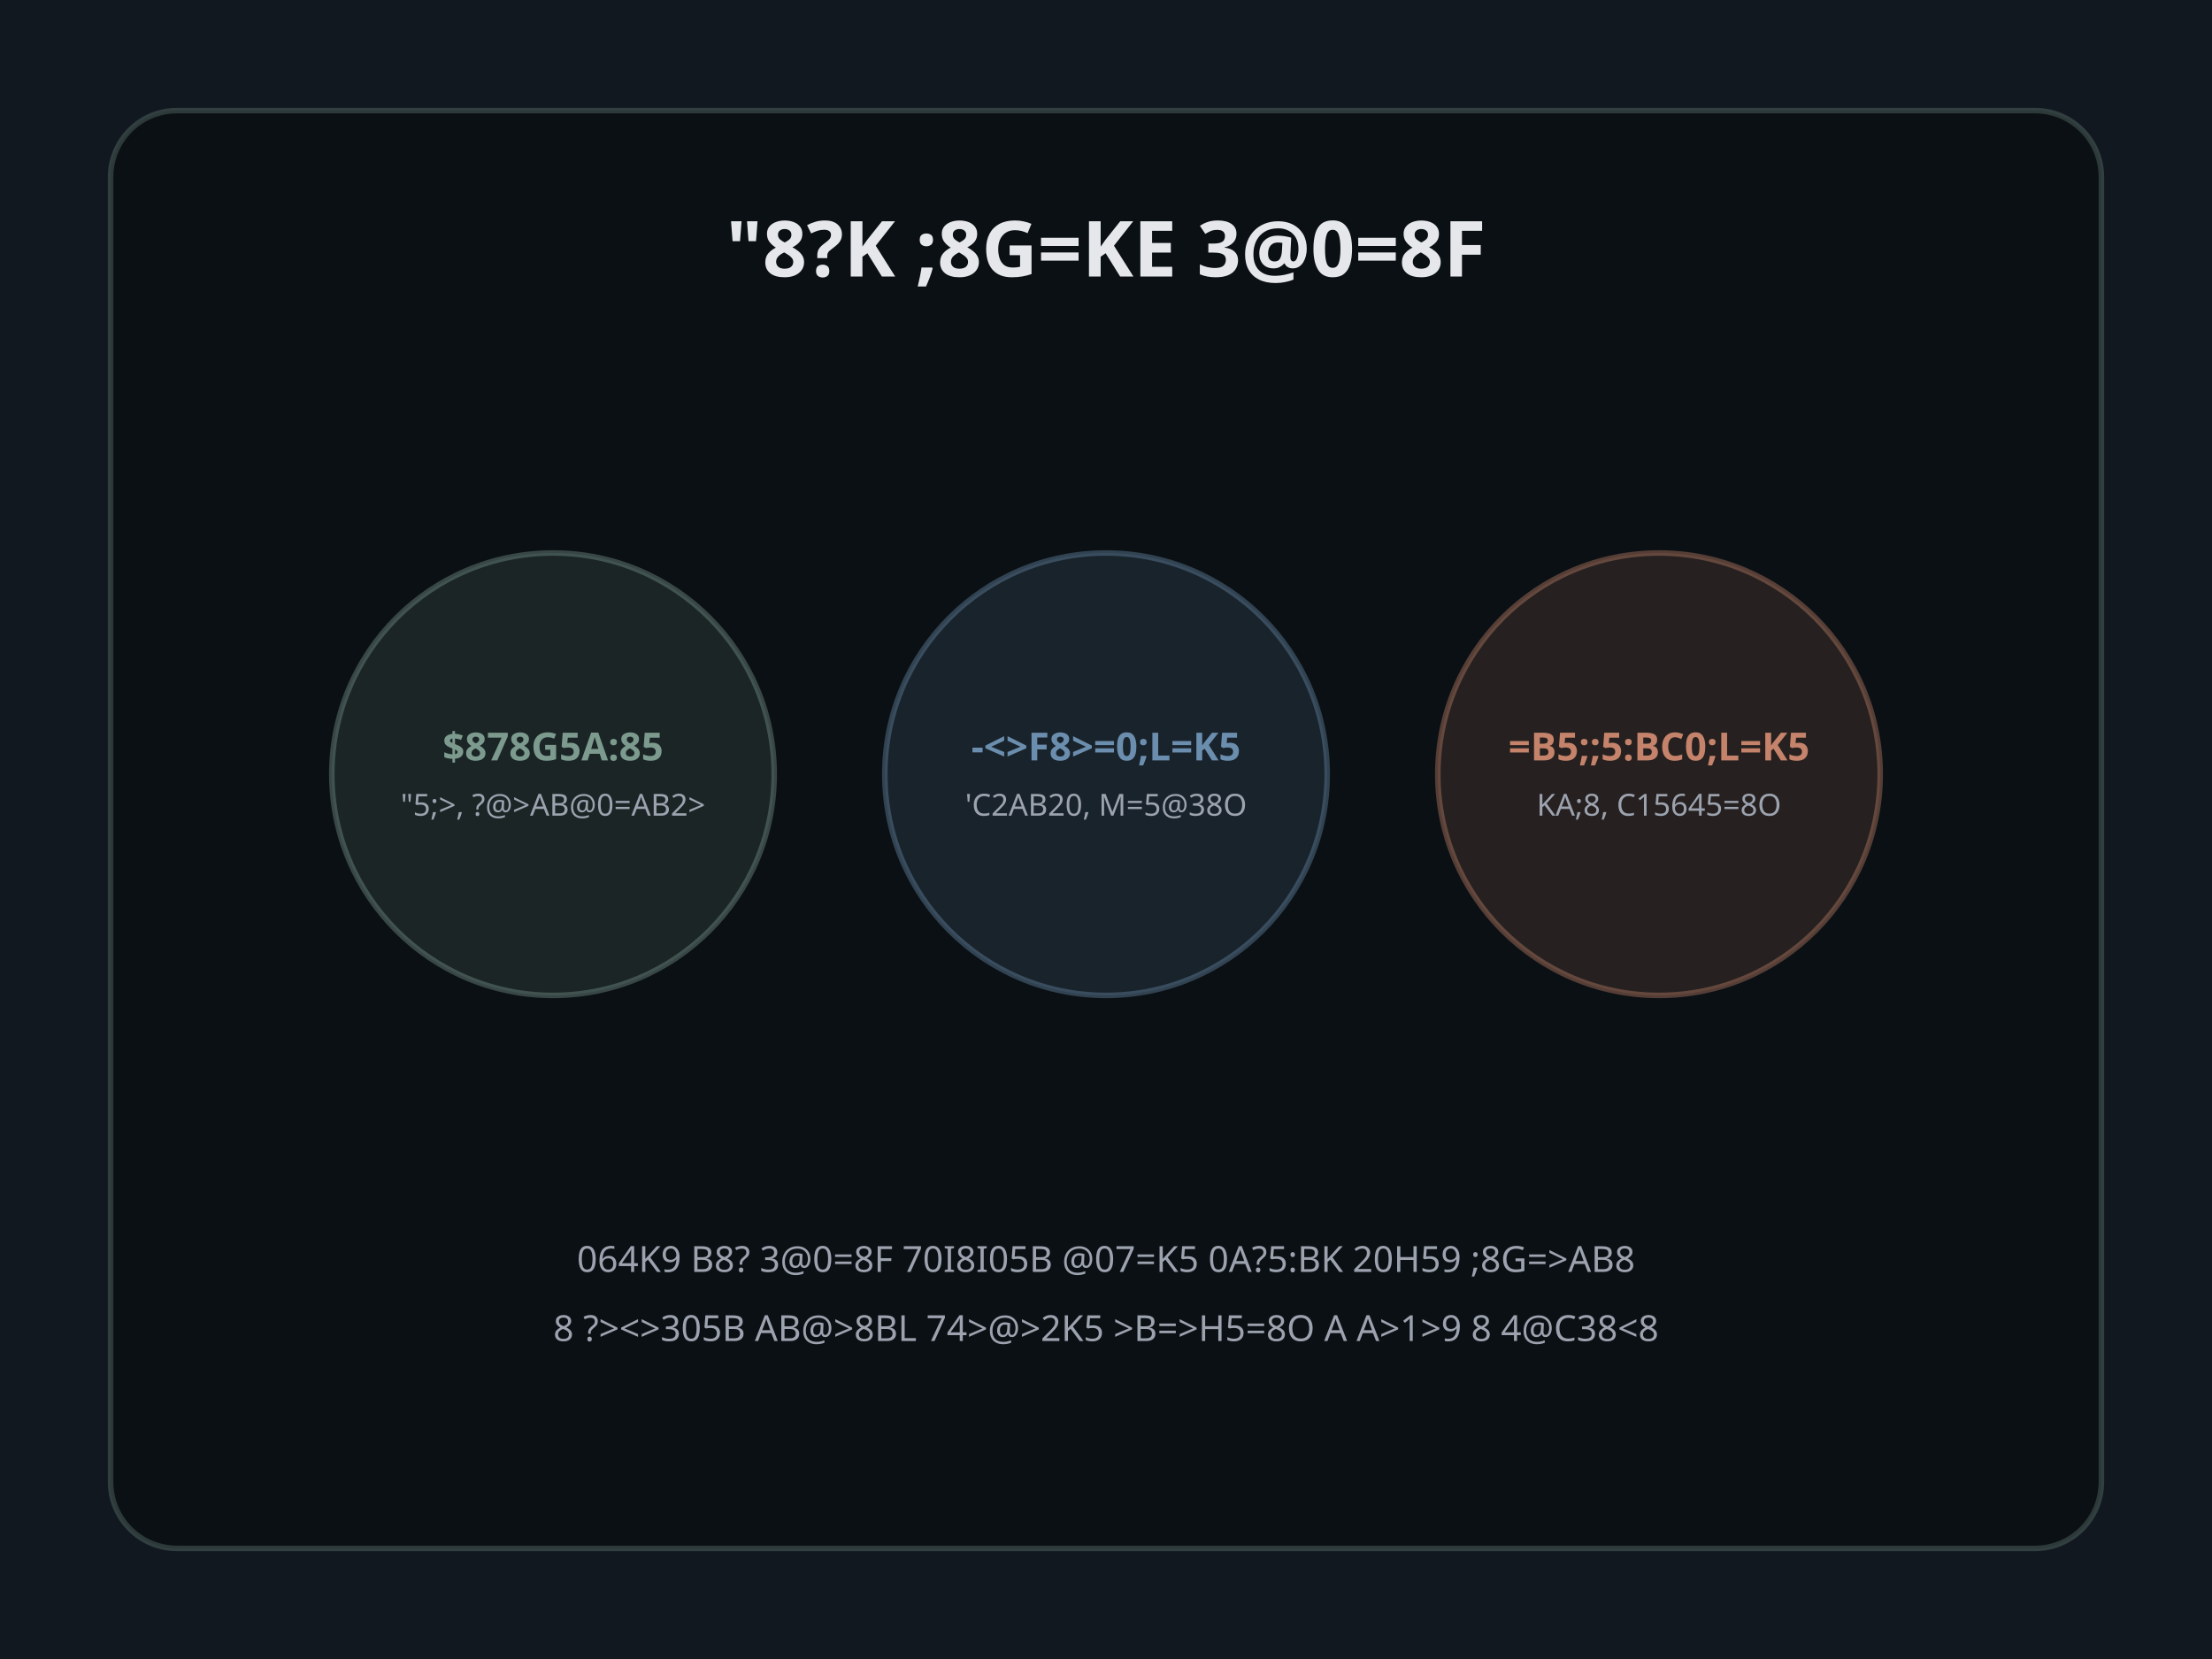
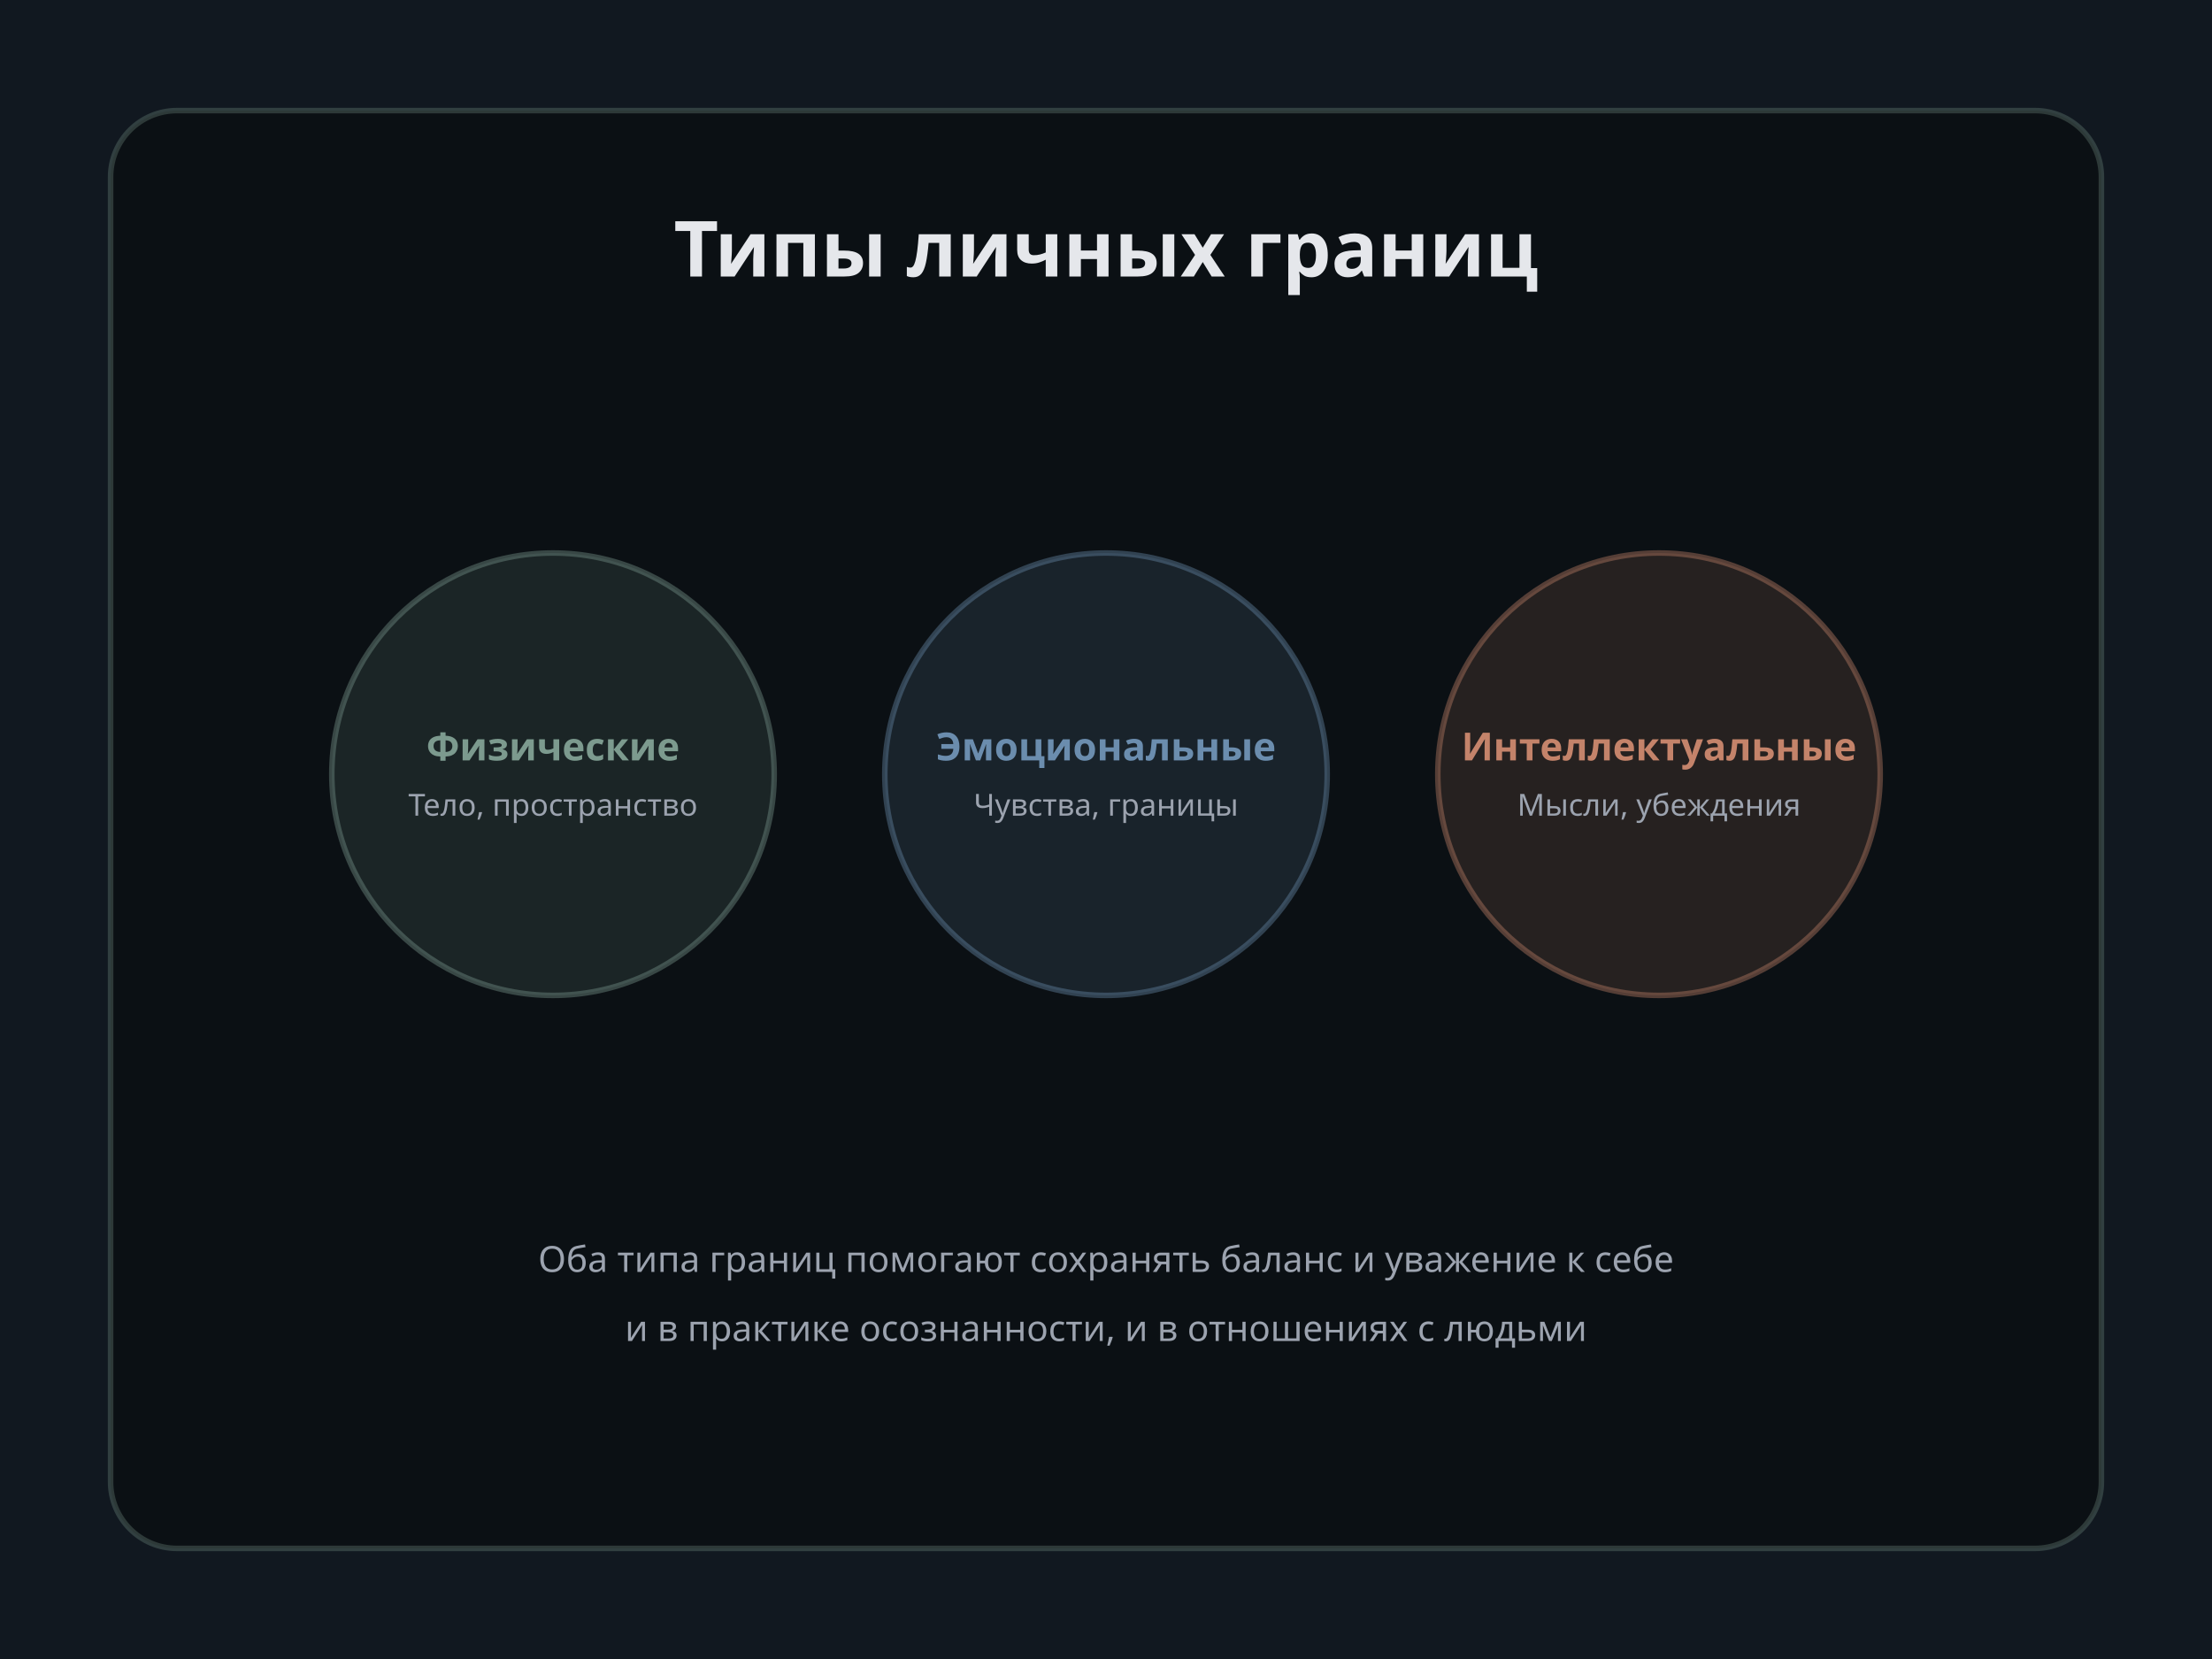
<svg xmlns="http://www.w3.org/2000/svg" width="800" height="600" viewBox="0 0 800 600">
  <rect width="800" height="600" fill="#111820" />
  <rect x="40" y="40" width="720" height="520" rx="24" fill="#0B1014" stroke="#7C9A8E" stroke-opacity="0.3" stroke-width="2" />
-   <text x="400" y="100" text-anchor="middle" font-family="sans-serif" font-size="28" font-weight="bold" fill="#E5E7EB">"8?K ;8G=KE 3@0=8F</text>
+   <text x="400" y="100" text-anchor="middle" font-family="sans-serif" font-size="28" font-weight="bold" fill="#E5E7EB">Типы личных границ</text>
  <circle cx="200" cy="280" r="80" fill="#7C9A8E" fill-opacity="0.15" stroke="#7C9A8E" stroke-opacity="0.4" stroke-width="2" />
-   <text x="200" y="275" text-anchor="middle" font-family="sans-serif" font-size="14" font-weight="600" fill="#7C9A8E">$878G5A:85</text>
-   <text x="200" y="295" text-anchor="middle" font-family="sans-serif" font-size="11" fill="#9CA3AF">"5;&gt;, ?@&gt;AB@0=AB2&gt;</text>
+   <text x="200" y="275" text-anchor="middle" font-family="sans-serif" font-size="14" font-weight="600" fill="#7C9A8E">Физические</text>
+   <text x="200" y="295" text-anchor="middle" font-family="sans-serif" font-size="11" fill="#9CA3AF">Тело, пространство</text>
  <circle cx="400" cy="280" r="80" fill="#6B8DAE" fill-opacity="0.15" stroke="#6B8DAE" stroke-opacity="0.4" stroke-width="2" />
-   <text x="400" y="275" text-anchor="middle" font-family="sans-serif" font-size="14" font-weight="600" fill="#6B8DAE">-&lt;&gt;F8&gt;=0;L=K5</text>
-   <text x="400" y="295" text-anchor="middle" font-family="sans-serif" font-size="11" fill="#9CA3AF">'C2AB20, M=5@38O</text>
+   <text x="400" y="275" text-anchor="middle" font-family="sans-serif" font-size="14" font-weight="600" fill="#6B8DAE">Эмоциональные</text>
+   <text x="400" y="295" text-anchor="middle" font-family="sans-serif" font-size="11" fill="#9CA3AF">Чувства, границы</text>
  <circle cx="600" cy="280" r="80" fill="#C4836A" fill-opacity="0.15" stroke="#C4836A" stroke-opacity="0.4" stroke-width="2" />
-   <text x="600" y="275" text-anchor="middle" font-family="sans-serif" font-size="14" font-weight="600" fill="#C4836A">=B5;;5:BC0;L=K5</text>
-   <text x="600" y="295" text-anchor="middle" font-family="sans-serif" font-size="11" fill="#9CA3AF">KA;8, C15645=8O</text>
-   <text x="400" y="460" text-anchor="middle" font-family="sans-serif" font-size="13" fill="#9CA3AF">064K9 B8? 3@0=8F 70I8I05B @07=K5 0A?5:BK 20H59 ;8G=&gt;AB8</text>
-   <text x="400" y="485" text-anchor="middle" font-family="sans-serif" font-size="13" fill="#9CA3AF">8 ?&gt;&lt;&gt;305B AB@&gt;8BL 74&gt;@&gt;2K5 &gt;B=&gt;H5=8O A A&gt;1&gt;9 8 4@C38&lt;8</text>
+   <text x="600" y="275" text-anchor="middle" font-family="sans-serif" font-size="14" font-weight="600" fill="#C4836A">Интеллектуальные</text>
+   <text x="600" y="295" text-anchor="middle" font-family="sans-serif" font-size="11" fill="#9CA3AF">Мысли, убеждения</text>
+   <text x="400" y="460" text-anchor="middle" font-family="sans-serif" font-size="13" fill="#9CA3AF">Оба типа границ помогают сохранять баланс и уважение к себе</text>
+   <text x="400" y="485" text-anchor="middle" font-family="sans-serif" font-size="13" fill="#9CA3AF">и в практике осознанности, и в отношениях с людьми</text>
</svg>
